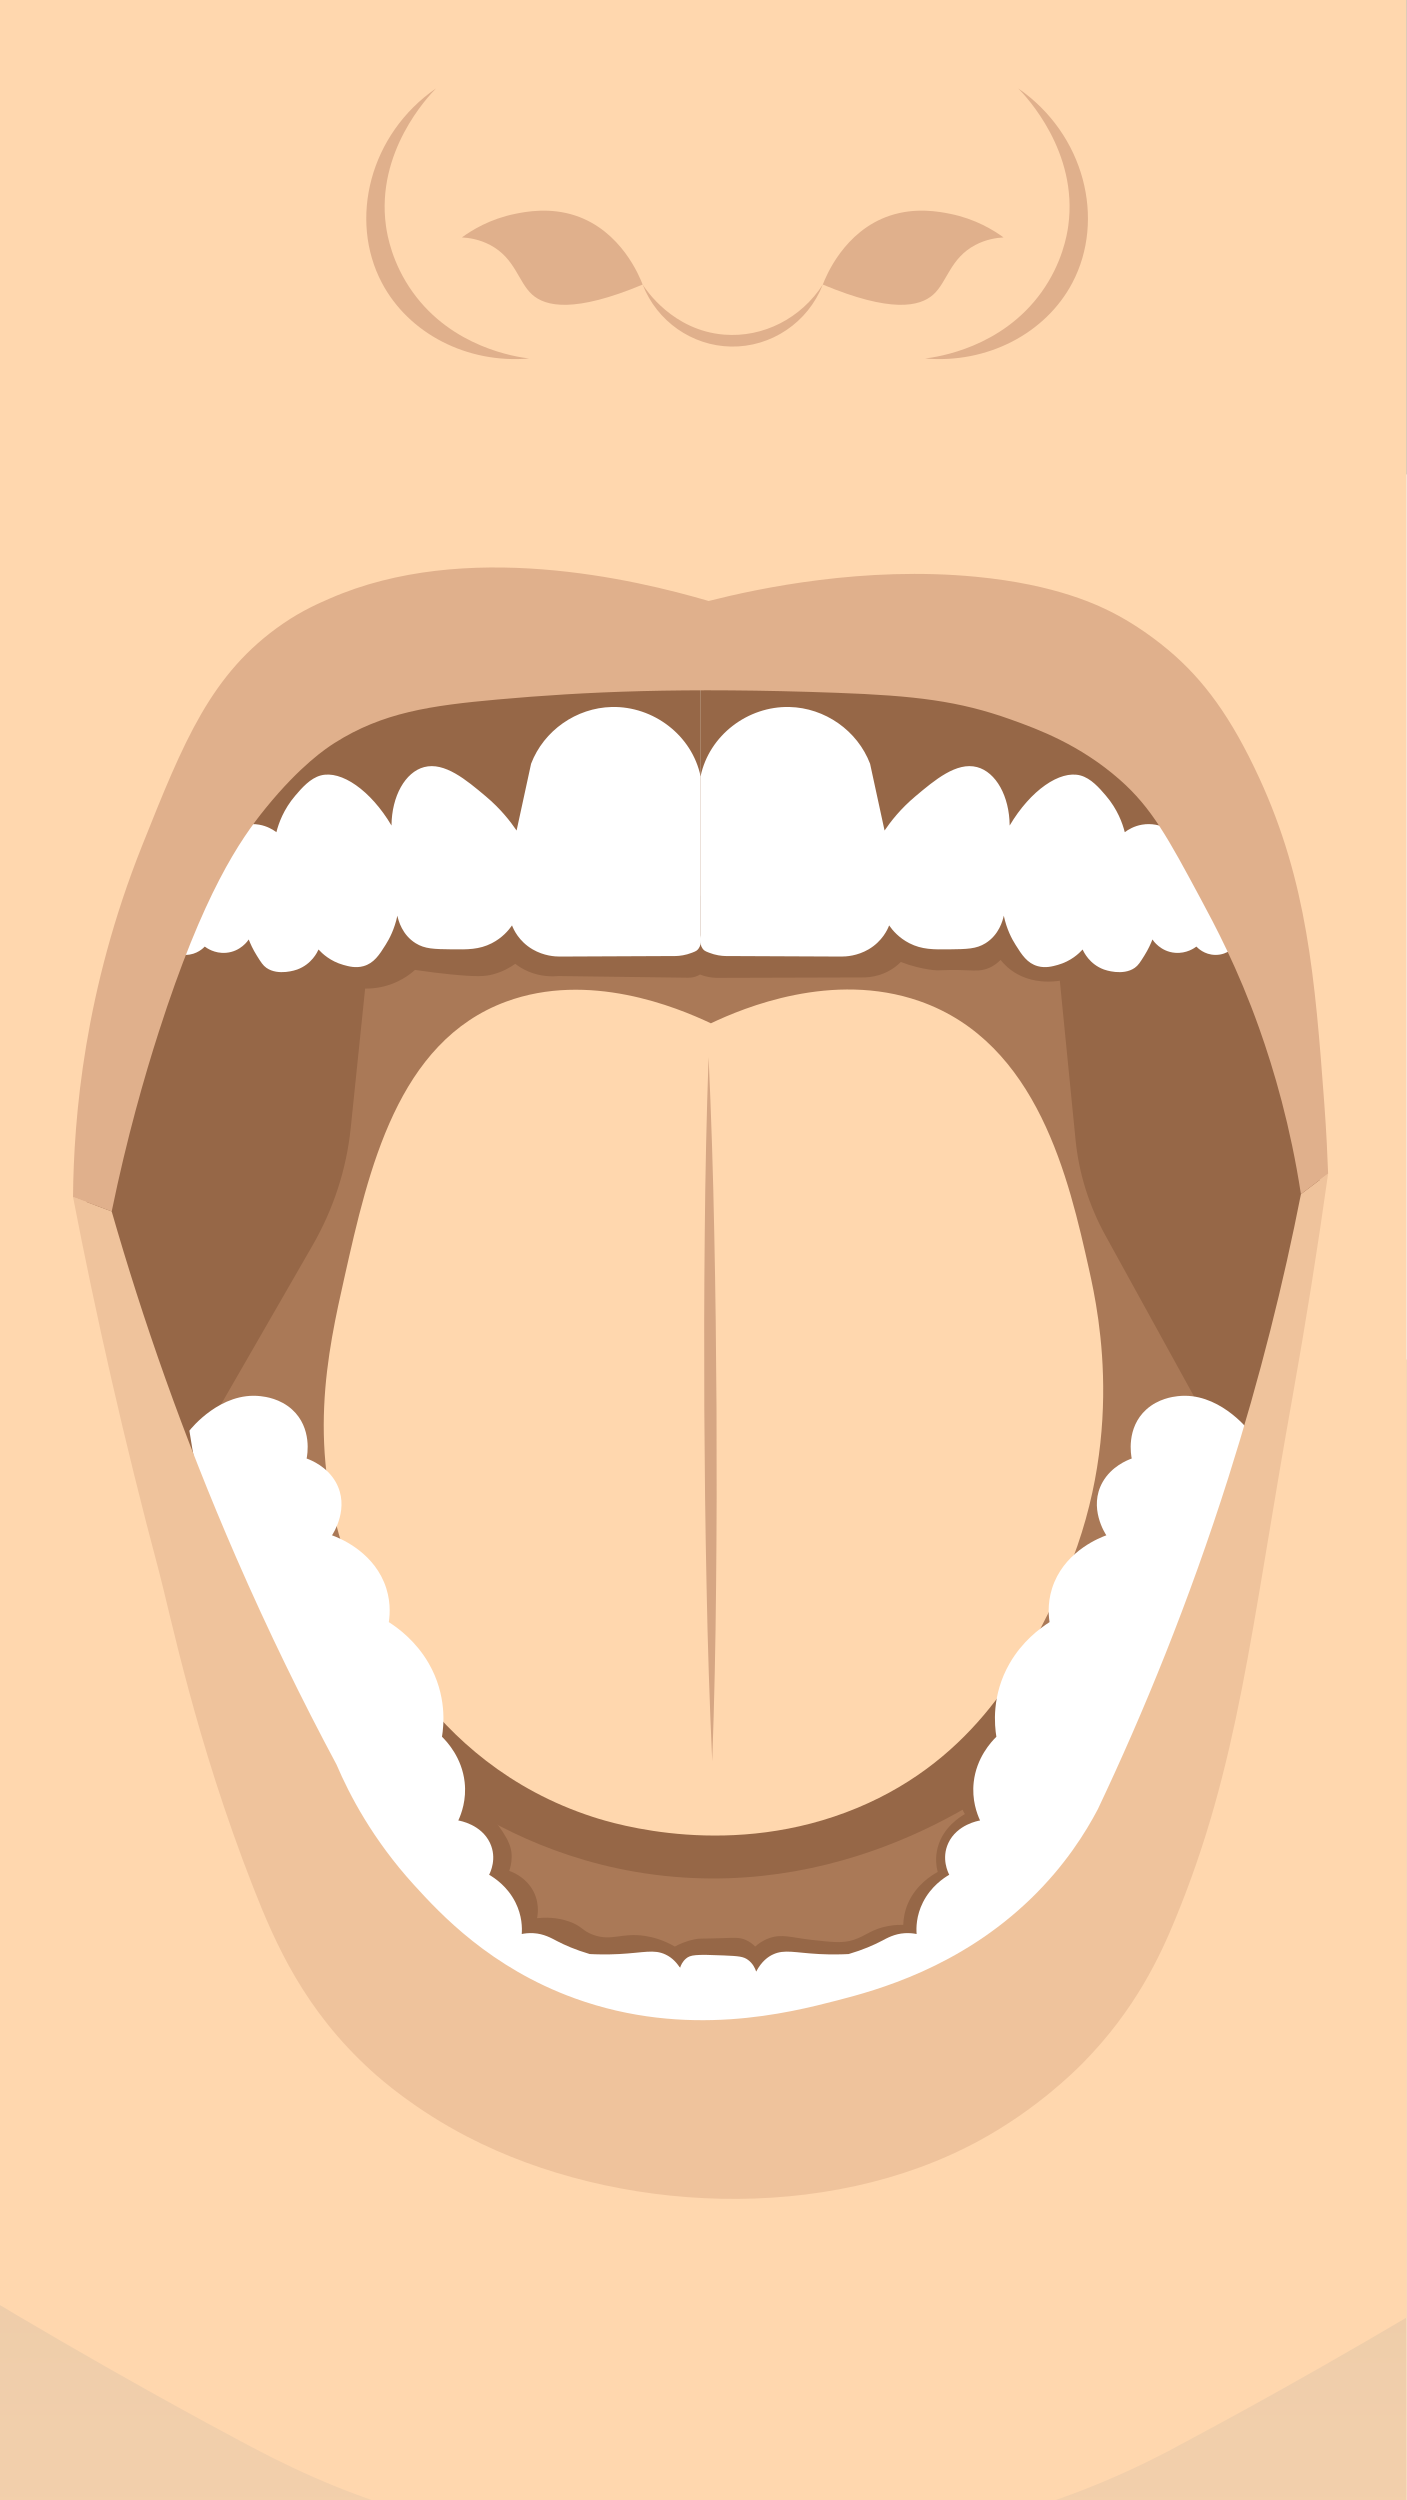
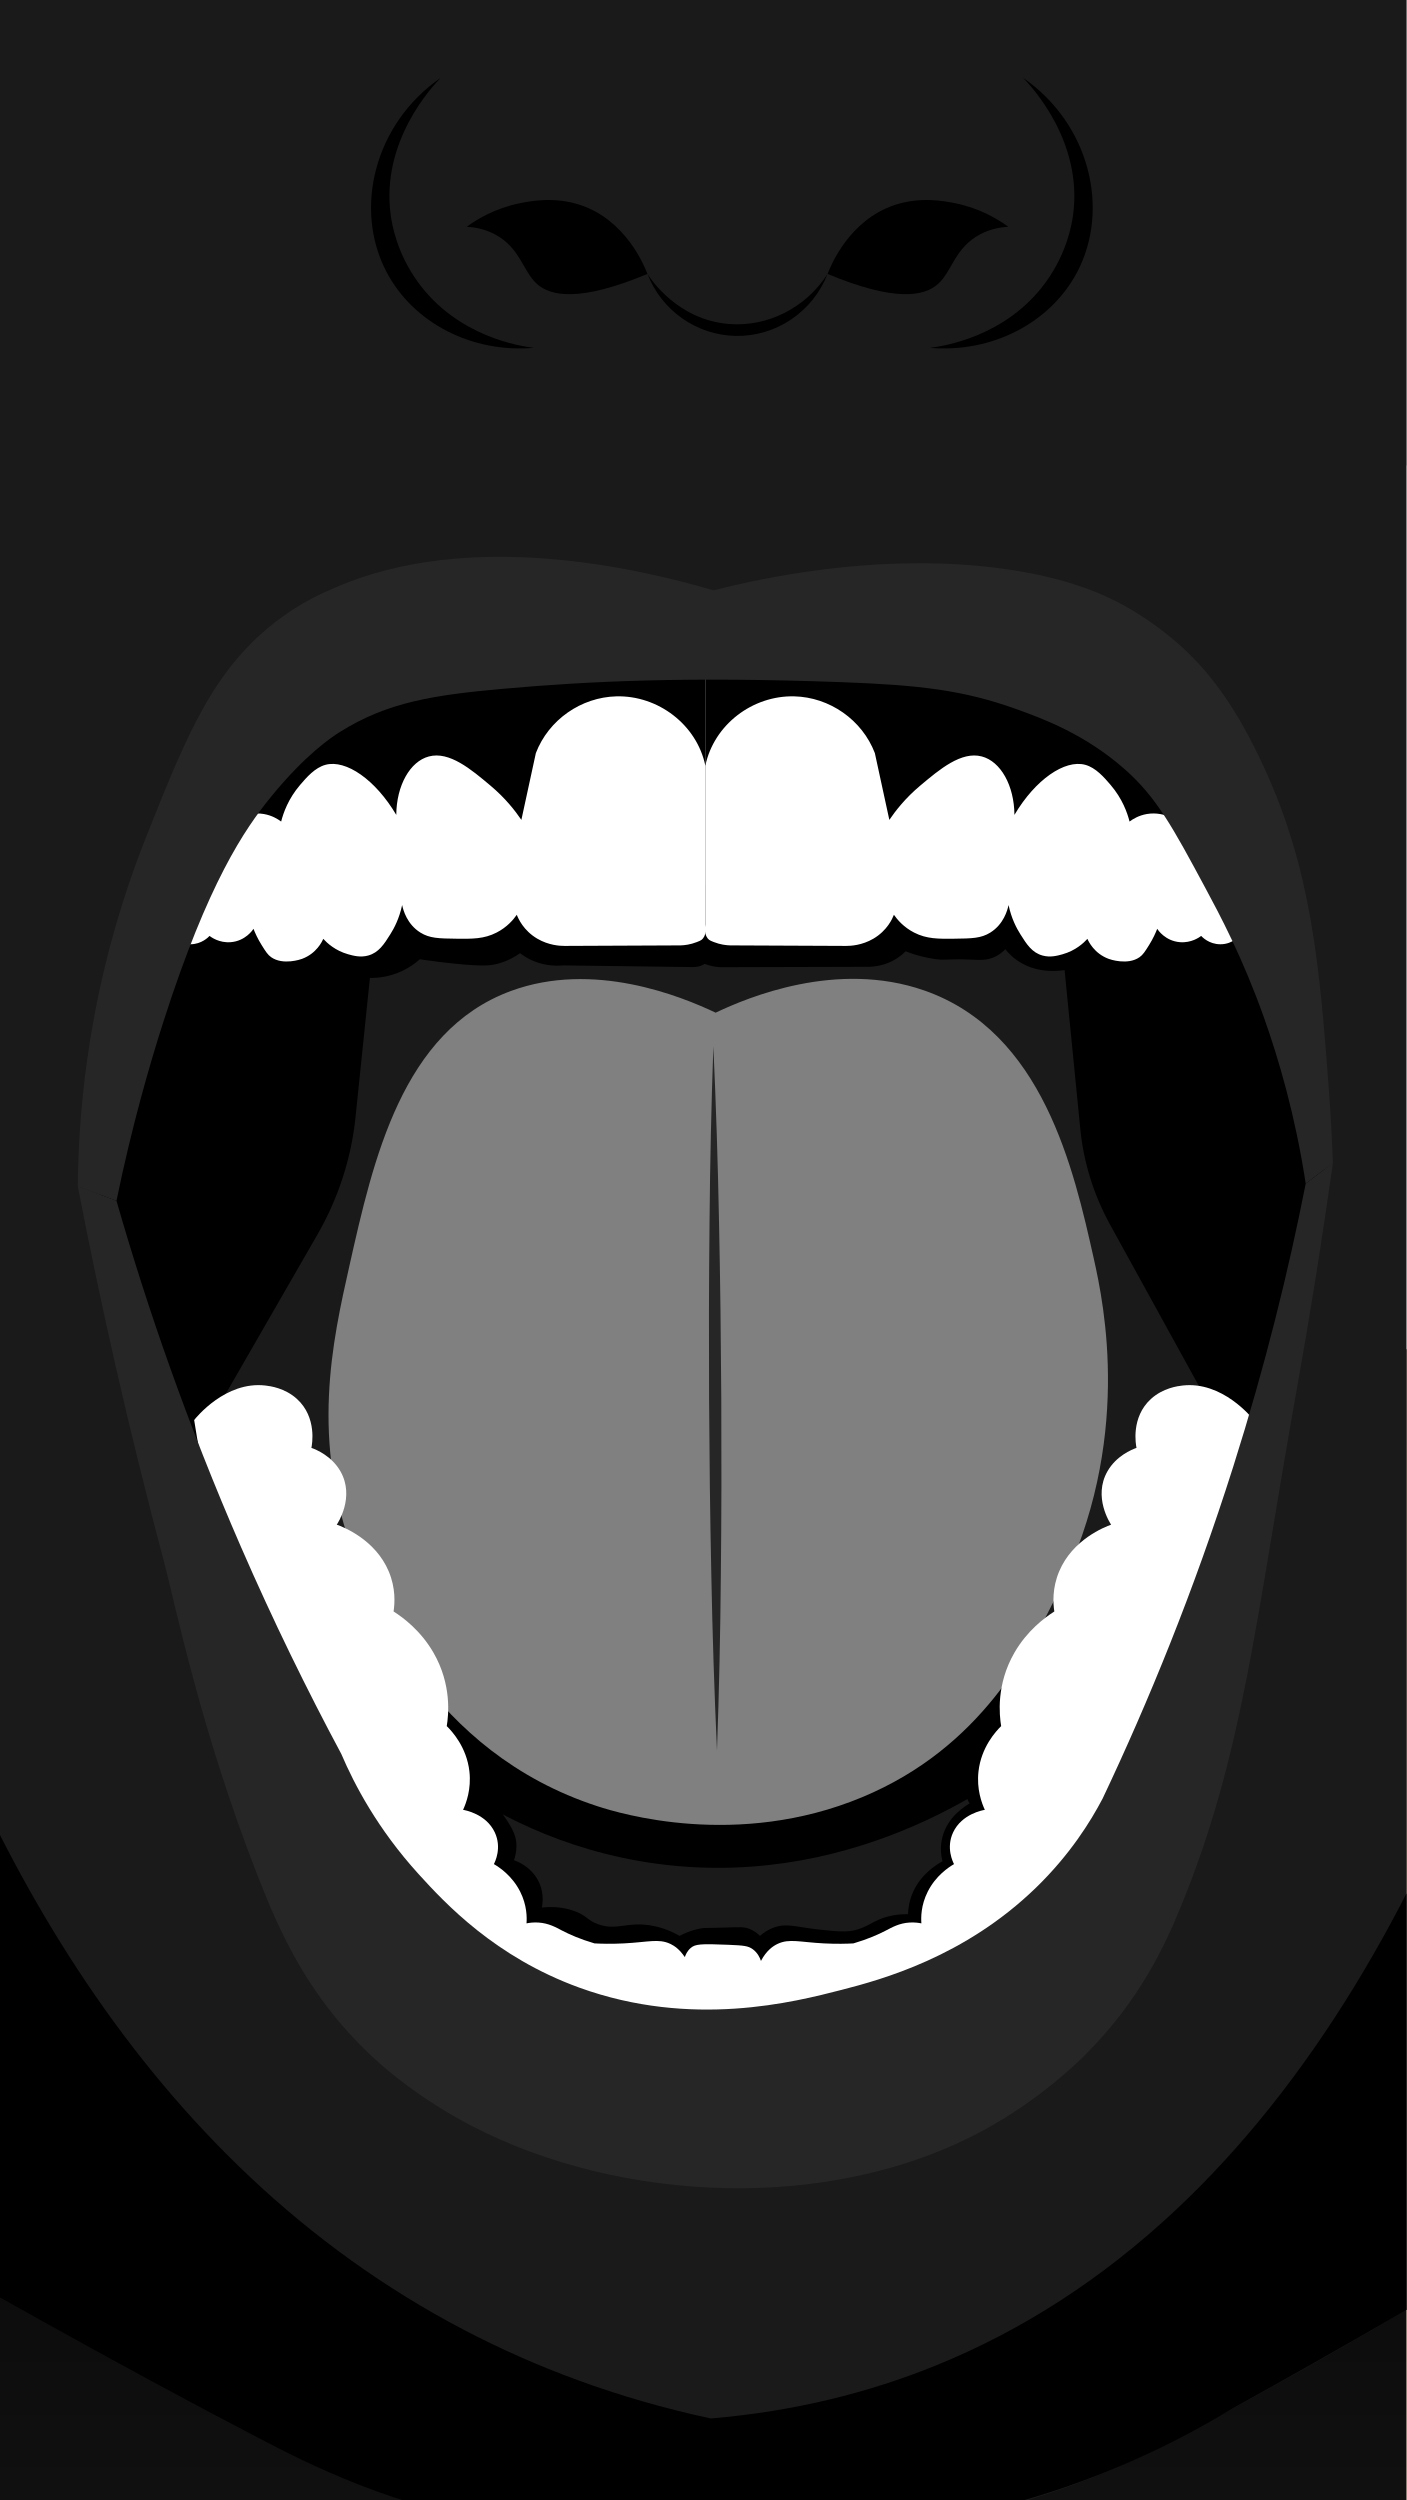
<svg xmlns="http://www.w3.org/2000/svg" id="Layer_2" data-name="Layer 2" viewBox="0 0 2075.38 3688.98">
  <defs>
    <style>
      .cls-1 {
+         fill: #262626;
+       }
+ 
+       .cls-2 {
        fill: #fff;
      }

-       .cls-2 {
-         fill: #aa7957;
-       }
- 
      .cls-3 {
-         fill: #d6a683;
+         fill: #ffd7ae;
      }

      .cls-4 {
-         fill: #966747;
+         clip-path: url(#clippath-1);
      }

      .cls-5 {
-         fill: #ffd7ae;
+         fill: #929292;
      }

      .cls-6 {
-         clip-path: url(#clippath-1);
+         fill: gray;
      }

      .cls-7 {
-         fill: #929292;
+         clip-path: url(#clippath);
      }

      .cls-8 {
-         fill: #efc39c;
+         fill: none;
      }

      .cls-9 {
-         fill: #e0b08c;
+         fill: #1a1a1a;
      }

      .cls-10 {
-         clip-path: url(#clippath);
-       }
- 
-       .cls-11 {
-         fill: none;
-       }
- 
-       .cls-12 {
        fill: url(#linear-gradient);
      }
    </style>
    <clipPath id="clippath">
-       <rect class="cls-11" width="2075.38" height="3688.98" />
+       <rect class="cls-8" x="0" width="2075.38" height="3688.98" />
    </clipPath>
    <clipPath id="clippath-1">
-       <rect class="cls-11" x="-518.56" y="-475.47" width="2983.2" height="4355.3" />
+       <rect class="cls-8" x="-453.91" y="-491.17" width="2983.2" height="4355.3" />
    </clipPath>
-     <linearGradient id="linear-gradient" x1="1066.95" y1="4470.42" x2="1066.95" y2="1933.25" gradientUnits="userSpaceOnUse">
-       <stop offset="0" stop-color="#ffd7ae" />
-       <stop offset="0" stop-color="#fed6ad" />
-       <stop offset=".62" stop-color="#e7c9a9" />
-       <stop offset="1" stop-color="#dfc4a8" />
+     <linearGradient id="linear-gradient" x1="1073.99" y1="4454.71" x2="1073.99" y2="1917.54" gradientUnits="userSpaceOnUse">
+       <stop offset="0" stop-color="#1a1a1a" />
+       <stop offset=".55" stop-color="#080808" />
+       <stop offset="1" stop-color="#000" />
    </linearGradient>
  </defs>
  <g id="Layer_1-2" data-name="Layer 1">
-     <g class="cls-10">
-       <g class="cls-6">
+     <g class="cls-7">
+       <g class="cls-4">
        <g>
-           <path class="cls-7" d="m-1541.73-522.06c-32.87-328.45-48.48-701.47-28.71-1110.39,10.84-224.13,31.14-435.18,57.44-631.78-71.79,87.75-143.6,175.49-215.39,263.24,33.73-140.3,85.07-307.22,165.13-488.19,80.4-181.78,169.82-332.64,251.28-452.29-107.69,74.19-215.37,148.37-323.07,222.56-2.76-65.86-3.03-271.32,136.4-473.83,137.13-199.16,324.87-272.74,387.68-294.35-42.18-1.52-168.57-11.7-265.63-107.69-121.7-120.34-147.46-326.25-57.44-509.73,50.75,119.61,106.24,144.44,136.4,150.76,133.08,27.91,320.31-189.53,466.65-552.8,5.08,46.81,18.28,106.07,57.44,122.05,100.67,41.09,279.62-242.16,416.41-373.32,194.09-186.11,581.49-332.71,1435.85-129.23-40.68-52.65-81.37-105.3-122.05-157.94,90.8,17.57,184.27,38.89,279.99,64.61,483.43,129.92,881.53,333.82,1194.15,538.45-60.62-90.94-121.24-181.88-181.87-272.81,72.09,30.21,145.52,66.83,218.97,111.28,517,312.85,740.01,834.92,834,1123.56,27.97-34.65,92.91-105.14,201.02-143.58,163.19-58.03,305.48-.63,339.82,14.36-47.07,11.87-164.25,48.41-244.1,157.94-68.78,94.34-74.58,194.45-76.59,239.31-13.91,310.7,285.11,483.82,411.61,823.22,113.34,304.09-32.02,419.16-95.72,1196.55-26.8,327.19-24.67,595.06-19.13,765.79C3394.57-10.64,2481.06,753.26,1157.68,928.15c-571.5,75.53-1520.21,200.9-2168.13-416.4-359.1-342.12-482.93-776.24-531.28-1033.82Z" />
-           <path class="cls-5" d="m-977.72,2225.21c-29.21,580.72-58.45,1161.45-87.66,1742.17,1411.92,114.87,2823.84,229.74,4235.76,344.61-26.61-792.91-53.24-1585.82-79.85-2378.73-1356.08,97.32-2712.17,194.64-4068.25,291.96Z" />
-           <path class="cls-12" d="m-977.74,2225.21c-19.58,389.28-39.17,778.56-58.75,1167.84,323.9,267.44,963.93,723.57,1895.15,947.66,1038.59,249.92,1898.57,81.07,2311.71-28.72-26.63-792.91-53.24-1585.82-79.87-2378.73-1356.08,97.32-2712.17,194.64-4068.25,291.96Z" />
-           <path class="cls-5" d="m3414.54-233.99c20.24-277.6,140.55-495.82,304.48-547.56,24.64-7.78,155.26-49.01,253.72,46.6,110.74,107.49,82.58,292.53,81.1,301.45-43.95,379.77-87.88,759.53-131.83,1139.3-1.78,36.63-24.62,399.51-284.18,574.75-114.21,77.1-227.65,86.43-290.95,85.43-106.73,461.02-156.82,752.14-182.69,939.79-5.43,39.34-15.03,112.21-47.36,201.94-75.01,208.3-209.47,332.75-324.79,427.18-386.99,316.91-958.71,623.61-1041.97,667.95-70.77,39.12-159.23,79.34-263.88,108.73-173.46,48.73-325.01,49.06-433.03,38.83-99.66,8.93-254.23,11.08-433.03-38.83-122.68-34.25-209.54-79.81-263.86-108.73-83.27-44.34-655-351.04-1041.99-667.95-115.31-94.43-249.78-218.88-324.79-427.18-32.32-89.73-41.93-162.6-47.36-201.94-25.87-187.65-75.96-478.77-182.69-939.79-63.3.99-176.74-8.33-290.95-85.43-259.56-175.24-282.4-538.12-284.18-574.75-43.95-379.77-87.88-759.53-131.83-1139.3-1.48-8.92-29.64-193.96,81.1-301.45,49.49-48.03,146.72-74.89,234.16-52.25,19.48,5.04,35.34,11.84,46.2,17.2,54.96,27.05,100.64,75.11,146.28,161.44,53.35,100.92,126.5,291.68,192.39,545.45,19.28-160.05,46.6-402.14,72.85-699.65,29.34-332.6,29.83-422.75,56.38-566.35,36.6-197.9,118.58-474.9,323.07-792.22-40.59-52.87-115.33-165.39-136.4-326.21-31.44-239.88,78.01-423.08,124.34-500.61,114.23-191.17,266.51-284.56,323.05-318.3,464.6-277.25,1234.39-149.58,1544.63-110.9,433.32,54.03,1042.13,68.13,1805.82-110.94-15.79,56.47-33.9,145.46-23.93,251.13,35.43,375.33,373.28,410.15,469.03,755.97,94.03,339.6-179.19,495.94-70.1,963.9,35.49,152.24,71.9,167.89,127.54,340.93,111.32,346.24,89.06,667.95,50.61,891.05l-4.95,51.33Z" />
+           <path class="cls-5" d="m-1534.69-537.77c-32.87-328.45-48.48-701.47-28.71-1110.39,10.84-224.13,31.14-435.18,57.44-631.78-71.79,87.75-143.6,175.49-215.39,263.24,33.73-140.3,85.07-307.22,165.13-488.19,80.4-181.78,169.82-332.64,251.28-452.29-107.69,74.19-215.37,148.37-323.07,222.56-2.76-65.86-3.03-271.32,136.4-473.83,137.13-199.16,324.87-272.74,387.68-294.35-42.18-1.52-168.57-11.7-265.63-107.69-121.7-120.34-147.46-326.25-57.44-509.73,50.75,119.61,106.24,144.44,136.4,150.76,133.08,27.91,320.31-189.53,466.65-552.8,5.08,46.81,18.28,106.07,57.44,122.05,100.67,41.09,279.62-242.16,416.41-373.32,194.09-186.11,581.49-332.71,1435.85-129.23-40.68-52.65-81.37-105.3-122.05-157.94,90.8,17.57,184.27,38.89,279.99,64.61,483.43,129.92,881.53,333.82,1194.15,538.45-60.62-90.94-121.24-181.88-181.87-272.81,72.09,30.21,145.52,66.83,218.97,111.28,517,312.85,740.01,834.92,834,1123.56,27.97-34.65,92.91-105.14,201.02-143.58,163.19-58.03,305.48-.63,339.82,14.36-47.07,11.87-164.25,48.41-244.1,157.94-68.78,94.34-74.58,194.45-76.59,239.31-13.91,310.7,285.11,483.82,411.61,823.22,113.34,304.09-32.02,419.16-95.72,1196.55-26.8,327.19-24.67,595.06-19.13,765.79C3401.62-26.35,2488.1,737.55,1164.72,912.44c-571.5,75.53-1520.21,200.9-2168.13-416.4-359.1-342.12-482.93-776.24-531.28-1033.82Z" />
+           <path class="cls-3" d="m-970.68,2209.5c-29.21,580.72-58.45,1161.45-87.66,1742.17,1411.92,114.87,2823.84,229.74,4235.76,344.61-26.61-792.91-53.24-1585.82-79.85-2378.73-1356.08,97.32-2712.17,194.64-4068.25,291.96Z" />
+           <path class="cls-10" d="m-970.69,2209.5c-19.58,389.28-39.17,778.56-58.75,1167.84,323.9,267.44,963.93,723.57,1895.15,947.66,1038.59,249.92,1898.57,81.07,2311.71-28.72-26.63-792.91-53.24-1585.82-79.87-2378.73-1356.08,97.32-2712.17,194.64-4068.25,291.96Z" />
+           <path class="cls-9" d="m3421.59-249.7c20.24-277.6,140.55-495.82,304.48-547.56,24.64-7.78,155.26-49.01,253.72,46.6,110.74,107.49,82.58,292.53,81.1,301.45-43.95,379.77-87.88,759.53-131.83,1139.3-1.78,36.63-24.62,399.51-284.18,574.75-114.21,77.1-227.65,86.43-290.95,85.43-106.73,461.02-156.82,752.14-182.69,939.79-5.43,39.34-15.03,112.21-47.36,201.94-75.01,208.3-209.47,332.75-324.79,427.18-386.99,316.91-958.71,623.61-1041.97,667.95-70.77,39.12-159.23,79.34-263.88,108.73-173.46,48.73-325.01,49.06-433.03,38.83-99.66,8.93-254.23,11.08-433.03-38.83-122.68-34.25-209.54-79.81-263.86-108.73-83.27-44.34-655-351.04-1041.99-667.95-115.31-94.43-249.78-218.88-324.79-427.18-32.32-89.73-41.93-162.6-47.36-201.94-25.87-187.65-75.96-478.77-182.69-939.79-63.3.99-176.74-8.33-290.95-85.43-259.56-175.24-282.4-538.12-284.18-574.75-43.95-379.77-87.88-759.53-131.83-1139.3-1.48-8.92-29.64-193.96,81.1-301.45,49.49-48.03,146.72-74.89,234.16-52.25,19.48,5.04,35.34,11.84,46.2,17.2,54.96,27.05,100.64,75.11,146.28,161.44,53.35,100.92,126.5,291.68,192.39,545.45,19.28-160.05,46.6-402.14,72.85-699.65,29.34-332.6,29.83-422.75,56.38-566.35,36.6-197.9,118.58-474.9,323.07-792.22-40.59-52.87-115.33-165.39-136.4-326.21-31.44-239.88,78.01-423.08,124.34-500.61,114.23-191.17,266.51-284.56,323.05-318.3,464.6-277.25,1234.39-149.58,1544.63-110.9,433.32,54.03,1042.13,68.13,1805.82-110.94-15.79,56.47-33.9,145.46-23.93,251.13,35.43,375.33,373.28,410.15,469.03,755.97,94.03,339.6-179.19,495.94-70.1,963.9,35.49,152.24,71.9,167.89,127.54,340.93,111.32,346.24,89.06,667.95,50.61,891.05l-4.95,51.33Z" />
          <g>
-             <path class="cls-2" d="m237.06,1332.68c-36.56,146.96-73.12,293.93-109.68,440.89,79.3,260.42,136.52,461.86,171.2,586.33,69.3,248.73,96.22,361.09,211.33,463.11,77.69,68.86,156.12,96.82,312.98,152.73,238.56,85.03,378.1,134.77,521.63,83.75,129.08-45.88,197.4-150.51,280.88-278.36,81.63-125.01,114.38-234.06,141.78-327.63,50.34-171.95,112.87-404.54,173.88-689.74-3.78-100.05-22.23-249.98-96.3-416.31-42.7-95.9-67.51-151.61-123.05-206.92-150.26-149.64-381.5-152.98-706.21-157.66-233.42-3.36-352.76-3.76-481.51,59.12-170.32,83.19-258.16,218.85-296.93,290.68Z" />
-             <path class="cls-4" d="m272.62,2165.3c62.84-109.15,125.67-218.3,188.51-327.46,30.96-53.78,50.12-112.65,56.39-173.25,14.67-141.84,29.34-283.68,44.01-425.52-99.87,21.35-199.74,42.7-299.6,64.05-42.8,152.32-85.6,304.64-128.4,456.96,46.37,135.07,92.73,270.15,139.1,405.23Z" />
-             <path class="cls-4" d="m1819.57,2165.3c-62.81-114.08-125.62-228.17-188.43-342.25-24.25-44.05-39.21-91.93-44.07-141.12-14.6-147.62-29.2-295.24-43.81-442.87,95.51,21.35,191.03,42.7,286.55,64.05,40.93,152.32,81.87,304.64,122.8,456.96-44.35,135.07-88.69,270.15-133.04,405.23Z" />
-             <path class="cls-4" d="m656.04,2644.84c55.42,39.16,161.88,102.49,310.3,121.53,298.86,38.34,518.55-134.84,554.62-164.22-8.92-67.33-17.83-134.66-26.75-202-598.16-60.67-914.99-39.32-950.53,64.05-15.4,44.8,22.04,105.02,112.35,180.65Z" />
-             <path class="cls-4" d="m523.18,1457.49c8.91,1.35,22.49,2.33,38.34-.82,26.36-5.24,43.48-18.82,50.82-25.45,20.98,3.14,38.89,5.2,52.61,6.57,39.79,3.97,51.49,2.89,62.42,0,14.87-3.93,25.94-10.57,32.99-15.6,4.79,3.75,11.29,8,19.62,11.5,18.44,7.73,35.54,7.4,44.58,6.57,63.61.82,127.21,1.64,190.82,2.46,2.63.04,6.54-.21,10.92-1.64,2.77-.91,5-2.05,6.69-3.08,2.22.88,4.67,1.73,7.36,2.46,7.67,2.09,14.62,2.56,20.06,2.46,70.22-.21,140.44-.41,210.66-.62,6.38.18,15.95-.28,26.75-3.7,16.21-5.12,26.52-14.13,31.43-19.09,16.83,6.48,31.32,9.52,41.46,11.09,19.05,2.94,14.69-.59,58.18,1.23,10.52.44,19.17,1,29.43-3.08,8.59-3.42,14.48-8.56,18.06-12.32,5.28,6.61,13.23,14.57,24.74,20.94,36.19,20.03,76.56,7.27,83.59,4.93-.89-28.12-1.78-56.25-2.68-84.37-48.38-12.73-125.4-30.56-221.58-41.67-269.45-31.12-316.71,33.51-568.89,4.93-128.79-14.6-209.47-42-253.24,1.64-33.64,33.54-26.84,90.47-15.16,134.66Z" />
-             <path class="cls-4" d="m714,2665.37c32.75,41.72,41.17,55.97,41.02,74.72-.07,8.65-1.94,15.77-3.57,20.53,5.9,2.14,20.56,8.32,31.21,22.99,14.89,20.52,10.78,42.27,9.81,46.8,11.81-1.23,28.98-1.46,47.26,4.93,19.44,6.79,18.94,13.66,35.67,19.71,27.34,9.88,41.8-3.73,76.68,1.64,10.66,1.64,25.98,5.48,43.69,15.6,6.37-3.44,16.38-8.03,29.43-10.67,8.09-1.64,8.16-.66,38.34-1.64,21.01-.68,27.64-1.37,36.56,2.46,6.7,2.88,11.36,6.89,14.27,9.85,4.08-3.65,10.88-8.87,20.51-12.32,19.02-6.81,32.76-.86,62.42,2.46,31.01,3.48,46.52,5.22,62.42,0,18.55-6.09,26.6-16.22,51.72-20.53,8.89-1.53,16.4-1.72,21.4-1.64.22-8.19,1.67-19.57,7.13-32.02,11.83-26.98,34.57-41,43.69-45.98-1.96-7.66-4.06-20.8,0-36.13,8.01-30.23,33.86-45.73,40.13-49.27-1.76-2.71-8.39-13.6-4.46-25.45,5.34-16.12,26.77-23.72,41.91-21.35,25.02,3.92,35.35,35.46,37.45,41.88,16.04,48.99-22.34,99.56-40.12,122.35-62.5,80.06-152.84,111.6-197.06,126.45-113.5,38.11-209.85,30.41-292.47,23.81-70.23-5.61-116.37-9.78-169.42-37.77-70.32-37.1-105.48-91.09-122.16-117.42-26.24-41.41-29.54-67.04-30.32-78.83-2.52-38.11,11.3-82.9,29.43-84.58,3.92-.36,7.56,1.34,37.45,39.41Z" />
-             <path class="cls-5" d="m1048.98,1510c-51.13-24.21-180.23-76.98-302.21-31.98-160.41,59.18-202.94,248.47-238.11,405.03-25.19,112.11-58.03,257.37,7.27,428.41,24.43,64,110.71,289.21,359.24,369.71,31.08,10.07,205.25,63.4,389.97-13.52,175.97-73.28,247.12-217.21,290.71-305.41,108.37-219.24,66.49-420.55,51.1-489.29-29.55-131.94-74.94-334.57-250.19-395.72-128.6-44.87-259.8,9.93-307.78,32.76Z" />
-             <path class="cls-3" d="m1045.59,1559.31c3.93,86.61,6.72,173.23,8.36,259.86,1.06,43.31,1.46,86.62,2.17,129.94l1.17,129.94.2,129.95c-.28,43.32-.22,86.63-.83,129.95-.73,86.63-2.64,173.27-5.71,259.92-3.95-86.61-6.76-173.23-8.38-259.86-1.06-43.31-1.45-86.62-2.17-129.94l-1.14-129.94-.17-129.95c.27-43.32.23-86.63.84-129.95.74-86.63,2.64-173.27,5.68-259.92Z" />
-             <path class="cls-1" d="m1088.81,976.22c-16.97-.72-35.33-1.27-55.01-1.66v405.54c.64,3.77,2.29,16.28-5.79,22.52-1.35,1.04-2.98,1.67-6.73,3.16-9.63,3.82-18.36,4.77-24.08,4.93-57.06.22-114.12.5-171.18.78-6.92,0-23.35-.83-40.15-10.64-20.52-12.03-28.17-29.71-30.34-35.31-5,7.21-14.38,18.35-29.85,26.27-18.6,9.53-35.87,9.31-59.29,9.03-25.94-.33-39.36-.5-53.09-9.03-19.8-12.36-25.34-33.14-26.96-40.63-4.15,19.79-11.8,34.25-17.4,43.07-9.15,14.58-17.09,27.16-32.74,31.43-11.5,3.16-21.79.28-29.43-1.83-19.38-5.43-31.36-16.85-36.77-22.78-1.63,3.71-9.99,21.67-31.42,29.54-1.44.55-27.93,9.87-45.5-2.49-5.06-3.55-8.07-8.31-14.02-17.85-5.96-9.48-9.69-17.96-12.04-24-1.08,1.72-12.04,17.96-33.46,19.68-17.03,1.44-29.01-7.37-31.42-9.2-1.44,1.55-11.44,12.19-28.11,12.3-18.96.17-29.79-13.52-30.76-14.8,16.13-66.84,81.61-300.96,302.75-408.1,107.01-51.82,239.85-42.79,487.76-15.96,17.76,1.94,36.05,3.94,55.01,6.04Z" />
-             <path class="cls-1" d="m978.73,976.22c16.97-.72,35.33-1.27,55.01-1.66v405.54c-.64,3.77-2.29,16.28,5.79,22.52,1.35,1.04,2.98,1.67,6.73,3.16,9.63,3.82,18.36,4.77,24.08,4.93,57.06.22,114.12.5,171.18.78,6.92,0,23.35-.83,40.15-10.64,20.52-12.03,28.17-29.71,30.34-35.31,5,7.21,14.38,18.35,29.85,26.27,18.6,9.53,35.87,9.31,59.29,9.03,25.94-.33,39.36-.5,53.09-9.03,19.8-12.36,25.34-33.14,26.96-40.63,4.15,19.79,11.8,34.25,17.4,43.07,9.15,14.58,17.09,27.16,32.74,31.43,11.5,3.16,21.79.28,29.43-1.83,19.38-5.43,31.36-16.85,36.77-22.78,1.63,3.71,9.99,21.67,31.42,29.54,1.44.55,27.93,9.87,45.5-2.49,5.06-3.55,8.07-8.31,14.02-17.85,5.96-9.48,9.69-17.96,12.04-24,1.08,1.72,12.04,17.96,33.46,19.68,17.03,1.44,29.01-7.37,31.42-9.2,1.44,1.55,11.44,12.19,28.11,12.3,18.96.17,29.79-13.52,30.76-14.8-16.13-66.84-81.61-300.96-302.75-408.1-107.01-51.82-239.85-42.79-487.76-15.96-17.76,1.94-36.05,3.94-55.01,6.04Z" />
-             <path class="cls-1" d="m1842.97,2111.11c-2.58-3.32-46.32-57.8-105.22-50.91-7.21.84-28.63,3.64-46.37,19.71-30.07,27.25-22.3,67.97-21.4,72.26-7.25,2.63-29.79,11.82-42.8,34.49-21.76,37.91,4.11,77.02,5.35,78.83-9.28,3.38-56.73,21.65-76.68,68.97-10.42,24.72-8.98,47.02-7.13,59.12-14.65,9.37-40.21,28.48-58.85,60.76-27.26,47.21-22.25,92.3-19.62,108.39-7.8,7.69-29.39,30.99-33.44,66.92-2.94,26.09,4.74,46.63,9.36,56.66-2.28.35-33.95,5.75-46.81,33.26-10.68,22.84-.31,43.63,1.34,46.8-8.06,4.71-26.98,17.18-38.79,40.65-10.04,19.94-10.01,38.02-9.36,46.8-4.12-.83-10.17-1.67-17.39-1.23-15.47.95-26.07,7.17-34.77,11.7-10.96,5.71-26.74,12.82-48.15,19.09-9.26.49-24.56.99-43.47,0-35.84-1.88-51.17-7.34-68.21.62-6.85,3.2-16.63,9.81-24.74,25.25-1.66-5-4.97-12.03-12.04-17.24-6.75-4.98-13.3-5.61-35.67-6.57-41.95-1.81-49.28-.89-55.73,4.52-5.38,4.51-7.77,10.14-8.92,13.85-4.01-4.07-27.59-27.57-41.46-21.65-7.23,3.09-8.92,12.91-9.81,18.89-6.33,42.54-11.65,93.04-12.48,101,45.63,24.53,126.06,59.15,225.59,55.02,174.98-7.26,290.04-129.32,370.94-215.13,141.69-150.3,193.83-311.21,242.54-461.47,35.88-110.71,54.22-204.96,64.2-269.33Z" />
-             <path class="cls-1" d="m996.25,2960.15c-.94-19.42,1.7-38.32,7.21-56.36-7.39-11.61-15.61-17.01-21.59-19.8-17.04-7.96-32.37-2.49-68.21-.62-18.91.99-34.21.49-43.47,0-21.41-6.28-37.19-13.38-48.15-19.09-8.71-4.53-19.3-10.75-34.77-11.7-7.22-.44-13.27.4-17.39,1.23.65-8.79.68-26.86-9.36-46.8-11.81-23.47-30.73-35.93-38.79-40.65,1.65-3.17,12.02-23.96,1.34-46.8-12.86-27.5-44.53-32.9-46.81-33.26,4.62-10.03,12.31-30.56,9.36-56.66-4.05-35.93-25.64-59.24-33.44-66.92,2.64-16.09,7.65-61.18-19.62-108.39-18.64-32.28-44.2-51.39-58.85-60.76,1.84-12.11,3.29-34.4-7.13-59.12-19.95-47.33-67.4-65.6-76.68-68.97,1.24-1.81,27.11-40.92,5.35-78.83-13.01-22.66-35.55-31.85-42.8-34.49.9-4.29,8.67-45.01-21.4-72.26-17.74-16.07-39.15-18.86-46.37-19.71-58.9-6.89-102.63,47.59-105.22,50.91,9.98,64.37,28.32,158.62,64.2,269.33,48.7,150.27,100.85,311.17,242.54,461.47,80.89,85.82,195.95,207.87,370.94,215.13,23.09.96,45.09-.24,65.92-2.84-15.72-28.48-25.16-60.49-26.8-94.06Z" />
-             <path class="cls-4" d="m1033.8,974.56v171.04c-12.76-60.86-69.94-103.81-131.09-102.37-52.24,1.22-100.27,34.64-119.05,83.75-7.1,32.87-14.26,65.68-21.37,98.55-9.03-13.3-23.53-32.04-45.5-50.49-28.65-24.11-60.73-51.1-90.94-43.12-27.99,7.37-47.85,43.07-48.15,86.24-30.88-52.21-74.27-81.92-104.31-73.94-15.71,4.16-28.17,18.73-37.5,29.6-17.52,20.45-24.8,41.29-28.05,54.15-4.94-3.66-13.54-9.03-25.46-11.09-28.59-4.93-50.62,13.58-53.45,16.02,29.73-54.32,92.09-146.88,208.61-201.97,55.01-25.99,107.14-36.58,201.99-45.56,112.07-10.64,213.73-12.36,294.26-10.81Z" />
-             <path class="cls-4" d="m1033.74,974.56v171.04c12.76-60.86,69.94-103.81,131.09-102.37,52.24,1.22,100.27,34.64,119.05,83.75,7.1,32.87,14.26,65.68,21.37,98.55,9.03-13.3,23.53-32.04,45.5-50.49,28.65-24.11,60.73-51.1,90.94-43.12,27.99,7.37,47.85,43.07,48.15,86.24,30.88-52.21,74.27-81.92,104.31-73.94,15.71,4.16,28.17,18.73,37.5,29.6,17.52,20.45,24.8,41.29,28.05,54.15,4.94-3.66,13.54-9.03,25.46-11.09,28.59-4.93,50.62,13.58,53.45,16.02-29.73-54.32-92.09-146.88-208.61-201.97-55.01-25.99-107.14-36.58-201.99-45.56-112.07-10.64-213.73-12.36-294.26-10.81Z" />
-             <path class="cls-3" d="m1110.65,976.22c-16.97-.72-35.33-1.27-55.01-1.66v-4.38c17.76,1.94,36.05,3.94,55.01,6.04Z" />
-             <path class="cls-8" d="m107.76,1766.23c33.83,175.12,75.43,359.54,126.62,551.8,17.41,65.37,54.06,249.14,139.1,466.4,32.98,84.25,76,181.86,174.66,271.38,14.43,13.1,64.51,57.28,141.78,97.3,217.39,112.61,528.62,129.43,756.25,4.93,82.8-45.29,138.44-100.47,151.14-113.32,78.33-79.27,114.81-159.17,136.87-212.67,93.75-227.36,110.97-424.31,172.09-765.29,20.43-113.97,38.17-225.7,53.5-335.02-13.37,10.13-26.75,20.25-40.12,30.38-25.27,128.58-59.75,268.89-107,417.95-58.21,183.63-125.24,347.18-192.6,489.39-18.09,34.56-48.43,83.09-98.09,131.38-105.72,102.81-228.52,135.99-287.12,151.09-69.86,18-220.98,56.93-386.99-3.28-124.22-45.06-197.89-124.27-237.18-167.51-60.62-66.72-94.86-132.27-114.13-177.36-50.44-94.22-100.38-196.07-148.02-305.46-79.08-181.58-138.56-353.48-183.69-510.74-19.02-7.12-38.04-14.23-57.07-21.35Z" />
-             <path class="cls-9" d="m164.83,1787.58c22.51-109.45,48.45-199.51,69.55-265.22,65.72-204.71,119.72-283.21,157.83-330.09,51.43-63.28,89.87-88.6,101.65-96.07,70.8-44.89,141.14-55.09,240.75-64.05,127.45-11.46,272.58-18.17,500.23-9.85,114.61,4.19,179.81,11.83,256.8,39.41,40.42,14.48,101.68,37.05,160.5,88.68,47.45,41.65,71.46,86.34,119.48,175.72,20.74,38.6,54.76,101.97,86.49,191.32,21.78,61.32,46.11,144.07,61.53,244.69,13.37-10.13,26.75-20.25,40.12-30.38-.83-23.6-2.43-60.22-5.75-104.88-13.66-184.14-25.39-326.08-95.9-478.94-41.18-89.28-81.74-144.68-133.63-188.36-33.68-28.36-63.88-45.48-74.72-51.37-27.64-15.04-91.07-45.67-209.51-57.1-164.73-15.9-319.04,16.6-394.57,35.72-108.37-31.74-359.1-91.5-559.51-3.43-13.19,5.79-39.06,16.55-68.75,36.98-106.16,73.04-146.24,173.45-207.68,327.4-84.93,212.8-100.95,399.89-102,518.49,19.02,7.12,38.04,14.23,57.07,21.35Z" />
+             <path class="cls-9" d="m244.1,1316.97c-36.56,146.96-73.12,293.93-109.68,440.89,79.3,260.42,136.52,461.86,171.2,586.33,69.3,248.73,96.22,361.09,211.33,463.11,77.69,68.86,156.12,96.82,312.98,152.73,238.56,85.03,378.1,134.77,521.63,83.75,129.08-45.88,197.4-150.51,280.88-278.36,81.63-125.01,114.38-234.06,141.78-327.63,50.34-171.95,112.87-404.54,173.88-689.74-3.78-100.05-22.23-249.98-96.3-416.31-42.7-95.9-67.51-151.61-123.05-206.92-150.26-149.64-381.5-152.98-706.21-157.66-233.42-3.36-352.76-3.76-481.51,59.12-170.32,83.19-258.16,218.85-296.93,290.68Z" />
+             <path d="m279.66,2149.59c62.84-109.15,125.67-218.3,188.51-327.46,30.96-53.78,50.12-112.65,56.39-173.25,14.67-141.84,29.34-283.68,44.01-425.52-99.87,21.35-199.74,42.7-299.6,64.05-42.8,152.32-85.6,304.64-128.4,456.96,46.37,135.07,92.73,270.15,139.1,405.23Z" />
+             <path d="m1826.61,2149.59c-62.81-114.08-125.62-228.17-188.43-342.25-24.25-44.05-39.21-91.93-44.07-141.12-14.6-147.62-29.2-295.24-43.81-442.87,95.51,21.35,191.03,42.7,286.55,64.05,40.93,152.32,81.87,304.64,122.8,456.96-44.35,135.07-88.69,270.15-133.04,405.23Z" />
+             <path d="m663.08,2629.13c55.42,39.16,161.88,102.49,310.3,121.53,298.86,38.34,518.55-134.84,554.62-164.22-8.92-67.33-17.83-134.66-26.75-202-598.16-60.67-914.99-39.32-950.53,64.05-15.4,44.8,22.04,105.02,112.35,180.65Z" />
+             <path d="m530.22,1441.78c8.91,1.35,22.49,2.33,38.34-.82,26.36-5.24,43.48-18.82,50.82-25.45,20.98,3.14,38.89,5.2,52.61,6.57,39.79,3.97,51.49,2.89,62.42,0,14.87-3.93,25.94-10.57,32.99-15.6,4.79,3.75,11.29,8,19.62,11.5,18.44,7.73,35.54,7.4,44.58,6.57,63.61.82,127.21,1.64,190.82,2.46,2.63.04,6.54-.21,10.92-1.64,2.77-.91,5-2.05,6.69-3.08,2.22.88,4.67,1.73,7.36,2.46,7.67,2.09,14.62,2.56,20.06,2.46,70.22-.21,140.44-.41,210.66-.62,6.38.18,15.95-.28,26.75-3.7,16.21-5.12,26.52-14.13,31.43-19.09,16.83,6.48,31.32,9.52,41.46,11.09,19.05,2.94,14.69-.59,58.18,1.23,10.52.44,19.17,1,29.43-3.08,8.59-3.42,14.48-8.56,18.06-12.32,5.28,6.61,13.23,14.57,24.74,20.94,36.19,20.03,76.56,7.27,83.59,4.93-.89-28.12-1.78-56.25-2.68-84.37-48.38-12.73-125.4-30.56-221.58-41.67-269.45-31.12-316.71,33.51-568.89,4.93-128.79-14.6-209.47-42-253.24,1.64-33.64,33.54-26.84,90.47-15.16,134.66Z" />
+             <path d="m721.04,2649.66c32.75,41.72,41.17,55.97,41.02,74.72-.07,8.65-1.94,15.77-3.57,20.53,5.9,2.14,20.56,8.32,31.21,22.99,14.89,20.52,10.78,42.27,9.81,46.8,11.81-1.23,28.98-1.46,47.26,4.93,19.44,6.79,18.94,13.66,35.67,19.71,27.34,9.88,41.8-3.73,76.68,1.64,10.66,1.64,25.98,5.48,43.69,15.6,6.37-3.44,16.38-8.03,29.43-10.67,8.09-1.64,8.16-.66,38.34-1.64,21.01-.68,27.64-1.37,36.56,2.46,6.7,2.88,11.36,6.89,14.27,9.85,4.08-3.65,10.88-8.87,20.51-12.32,19.02-6.81,32.76-.86,62.42,2.46,31.01,3.48,46.52,5.22,62.42,0,18.55-6.09,26.6-16.22,51.72-20.53,8.89-1.53,16.4-1.72,21.4-1.64.22-8.19,1.67-19.57,7.13-32.02,11.83-26.98,34.57-41,43.69-45.98-1.96-7.66-4.06-20.8,0-36.13,8.01-30.23,33.86-45.73,40.13-49.27-1.76-2.71-8.39-13.6-4.46-25.45,5.34-16.12,26.77-23.72,41.91-21.35,25.02,3.92,35.35,35.46,37.45,41.88,16.04,48.99-22.34,99.56-40.12,122.35-62.5,80.06-152.84,111.6-197.06,126.45-113.5,38.11-209.85,30.41-292.47,23.81-70.23-5.61-116.37-9.78-169.42-37.77-70.32-37.1-105.48-91.09-122.16-117.42-26.24-41.41-29.54-67.04-30.32-78.83-2.52-38.11,11.3-82.9,29.43-84.58,3.92-.36,7.56,1.34,37.45,39.41Z" />
+             <path class="cls-6" d="m1056.02,1494.29c-51.13-24.21-180.23-76.98-302.21-31.98-160.41,59.18-202.94,248.47-238.11,405.03-25.19,112.11-58.03,257.37,7.27,428.41,24.43,64,110.71,289.21,359.24,369.71,31.08,10.07,205.25,63.4,389.97-13.52,175.97-73.28,247.12-217.21,290.71-305.41,108.37-219.24,66.49-420.55,51.1-489.29-29.55-131.94-74.94-334.57-250.19-395.72-128.6-44.87-259.8,9.93-307.78,32.76Z" />
+             <path class="cls-1" d="m1052.63,1543.6c3.93,86.61,6.72,173.23,8.36,259.86,1.06,43.31,1.46,86.62,2.17,129.94l1.17,129.94.2,129.95c-.28,43.32-.22,86.63-.83,129.95-.73,86.63-2.64,173.27-5.71,259.92-3.95-86.61-6.76-173.23-8.38-259.86-1.06-43.31-1.45-86.62-2.17-129.94l-1.14-129.94-.17-129.95c.27-43.32.23-86.63.84-129.95.74-86.63,2.64-173.27,5.68-259.92Z" />
+             <path class="cls-2" d="m1095.85,960.52c-16.97-.72-35.33-1.27-55.01-1.66v405.54c.64,3.77,2.29,16.28-5.79,22.52-1.35,1.04-2.98,1.67-6.73,3.16-9.63,3.82-18.36,4.77-24.08,4.93-57.06.22-114.12.5-171.18.78-6.92,0-23.35-.83-40.15-10.64-20.52-12.03-28.17-29.71-30.34-35.31-5,7.21-14.38,18.35-29.85,26.27-18.6,9.53-35.87,9.31-59.29,9.03-25.94-.33-39.36-.5-53.09-9.03-19.8-12.36-25.34-33.14-26.96-40.63-4.15,19.79-11.8,34.25-17.4,43.07-9.15,14.58-17.09,27.16-32.74,31.43-11.5,3.16-21.79.28-29.43-1.83-19.38-5.43-31.36-16.85-36.77-22.78-1.63,3.71-9.99,21.67-31.42,29.54-1.44.55-27.93,9.87-45.5-2.49-5.06-3.55-8.07-8.31-14.02-17.85-5.96-9.48-9.69-17.96-12.04-24-1.08,1.72-12.04,17.96-33.46,19.68-17.03,1.44-29.01-7.37-31.42-9.2-1.44,1.55-11.44,12.19-28.11,12.3-18.96.17-29.79-13.52-30.76-14.8,16.13-66.84,81.61-300.96,302.75-408.1,107.01-51.82,239.85-42.79,487.76-15.96,17.76,1.94,36.05,3.94,55.01,6.04Z" />
+             <path class="cls-2" d="m985.77,960.52c16.97-.72,35.33-1.27,55.01-1.66v405.54c-.64,3.77-2.29,16.28,5.79,22.52,1.35,1.04,2.98,1.67,6.73,3.16,9.63,3.82,18.36,4.77,24.08,4.93,57.06.22,114.12.5,171.18.78,6.92,0,23.35-.83,40.15-10.64,20.52-12.03,28.17-29.71,30.34-35.31,5,7.21,14.38,18.35,29.85,26.27,18.6,9.53,35.87,9.31,59.29,9.03,25.94-.33,39.36-.5,53.09-9.03,19.8-12.36,25.34-33.14,26.96-40.63,4.15,19.79,11.8,34.25,17.4,43.07,9.15,14.58,17.09,27.16,32.74,31.43,11.5,3.16,21.79.28,29.43-1.83,19.38-5.43,31.36-16.85,36.77-22.78,1.63,3.71,9.99,21.67,31.42,29.54,1.44.55,27.93,9.87,45.5-2.49,5.06-3.55,8.07-8.31,14.02-17.85,5.96-9.48,9.69-17.96,12.04-24,1.08,1.72,12.04,17.96,33.46,19.68,17.03,1.44,29.01-7.37,31.42-9.2,1.44,1.55,11.44,12.19,28.11,12.3,18.96.17,29.79-13.52,30.76-14.8-16.13-66.84-81.61-300.96-302.75-408.1-107.01-51.82-239.85-42.79-487.76-15.96-17.76,1.94-36.05,3.94-55.01,6.04Z" />
+             <path class="cls-2" d="m1850.01,2095.4c-2.58-3.32-46.32-57.8-105.22-50.91-7.21.84-28.63,3.64-46.37,19.71-30.07,27.25-22.3,67.97-21.4,72.26-7.25,2.63-29.79,11.82-42.8,34.49-21.76,37.91,4.11,77.02,5.35,78.83-9.28,3.38-56.73,21.65-76.68,68.97-10.42,24.72-8.98,47.02-7.13,59.12-14.65,9.37-40.21,28.48-58.85,60.76-27.26,47.21-22.25,92.3-19.62,108.39-7.8,7.69-29.39,30.99-33.44,66.92-2.94,26.09,4.74,46.63,9.36,56.66-2.28.35-33.95,5.75-46.81,33.26-10.68,22.84-.31,43.63,1.34,46.8-8.06,4.71-26.98,17.18-38.79,40.65-10.04,19.94-10.01,38.02-9.36,46.8-4.12-.83-10.17-1.67-17.39-1.23-15.47.95-26.07,7.17-34.77,11.7-10.96,5.71-26.74,12.82-48.15,19.09-9.26.49-24.56.99-43.47,0-35.84-1.88-51.17-7.34-68.21.62-6.85,3.2-16.63,9.81-24.74,25.25-1.66-5-4.97-12.03-12.04-17.24-6.75-4.98-13.3-5.61-35.67-6.57-41.95-1.81-49.28-.89-55.73,4.52-5.38,4.51-7.77,10.14-8.92,13.85-4.01-4.07-27.59-27.57-41.46-21.65-7.23,3.09-8.92,12.91-9.81,18.89-6.33,42.54-11.65,93.04-12.48,101,45.63,24.53,126.06,59.15,225.59,55.02,174.98-7.26,290.04-129.32,370.94-215.13,141.69-150.3,193.83-311.21,242.54-461.47,35.88-110.71,54.22-204.96,64.2-269.33Z" />
+             <path class="cls-2" d="m1003.29,2944.44c-.94-19.42,1.7-38.32,7.21-56.36-7.39-11.61-15.61-17.01-21.59-19.8-17.04-7.96-32.37-2.49-68.21-.62-18.91.99-34.21.49-43.47,0-21.41-6.28-37.19-13.38-48.15-19.09-8.71-4.53-19.3-10.75-34.77-11.7-7.22-.44-13.27.4-17.39,1.23.65-8.79.68-26.86-9.36-46.8-11.81-23.47-30.73-35.93-38.79-40.65,1.65-3.17,12.02-23.96,1.34-46.8-12.86-27.5-44.53-32.9-46.81-33.26,4.62-10.03,12.31-30.56,9.36-56.66-4.05-35.93-25.64-59.24-33.44-66.92,2.64-16.09,7.65-61.18-19.62-108.39-18.64-32.28-44.2-51.39-58.85-60.76,1.84-12.11,3.29-34.4-7.13-59.12-19.95-47.33-67.4-65.6-76.68-68.97,1.24-1.81,27.11-40.92,5.35-78.83-13.01-22.66-35.55-31.85-42.8-34.49.9-4.29,8.67-45.01-21.4-72.26-17.74-16.07-39.15-18.86-46.37-19.71-58.9-6.89-102.63,47.59-105.22,50.91,9.98,64.37,28.32,158.62,64.2,269.33,48.7,150.27,100.85,311.17,242.54,461.47,80.89,85.82,195.95,207.87,370.94,215.13,23.09.96,45.09-.24,65.92-2.84-15.72-28.48-25.16-60.49-26.8-94.06Z" />
+             <path d="m1040.84,958.85v171.04c-12.76-60.86-69.94-103.81-131.09-102.37-52.24,1.22-100.27,34.64-119.05,83.75-7.1,32.87-14.26,65.68-21.37,98.55-9.03-13.3-23.53-32.04-45.5-50.49-28.65-24.11-60.73-51.1-90.94-43.12-27.99,7.37-47.85,43.07-48.15,86.24-30.88-52.21-74.27-81.92-104.31-73.94-15.71,4.16-28.17,18.73-37.5,29.6-17.52,20.45-24.8,41.29-28.05,54.15-4.94-3.66-13.54-9.03-25.46-11.09-28.59-4.93-50.62,13.58-53.45,16.02,29.73-54.32,92.09-146.88,208.61-201.97,55.01-25.99,107.14-36.58,201.99-45.56,112.07-10.64,213.73-12.36,294.26-10.81Z" />
+             <path d="m1040.79,958.85v171.04c12.76-60.86,69.94-103.81,131.09-102.37,52.24,1.22,100.27,34.64,119.05,83.75,7.1,32.87,14.26,65.68,21.37,98.55,9.03-13.3,23.53-32.04,45.5-50.49,28.65-24.11,60.73-51.1,90.94-43.12,27.99,7.37,47.85,43.07,48.15,86.24,30.88-52.21,74.27-81.92,104.31-73.94,15.71,4.16,28.17,18.73,37.5,29.6,17.52,20.45,24.8,41.29,28.05,54.15,4.94-3.66,13.54-9.03,25.46-11.09,28.59-4.93,50.62,13.58,53.45,16.02-29.73-54.32-92.09-146.88-208.61-201.97-55.01-25.99-107.14-36.58-201.99-45.56-112.07-10.64-213.73-12.36-294.26-10.81Z" />
+             <path class="cls-1" d="m1117.69,960.52c-16.97-.72-35.33-1.27-55.01-1.66v-4.38c17.76,1.94,36.05,3.94,55.01,6.04Z" />
+             <path class="cls-1" d="m114.81,1750.53c33.83,175.12,75.43,359.54,126.62,551.8,17.41,65.37,54.06,249.14,139.1,466.4,32.98,84.25,76,181.86,174.66,271.38,14.43,13.1,64.51,57.28,141.78,97.3,217.39,112.61,528.62,129.43,756.25,4.93,82.8-45.29,138.44-100.47,151.14-113.32,78.33-79.27,114.81-159.17,136.87-212.67,93.75-227.36,110.97-424.31,172.09-765.29,20.43-113.97,38.17-225.7,53.5-335.02-13.37,10.13-26.75,20.25-40.12,30.38-25.27,128.58-59.75,268.89-107,417.95-58.21,183.63-125.24,347.18-192.6,489.39-18.09,34.56-48.43,83.09-98.09,131.38-105.72,102.81-228.52,135.99-287.12,151.09-69.86,18-220.98,56.93-386.99-3.28-124.22-45.06-197.89-124.27-237.18-167.51-60.62-66.72-94.86-132.27-114.13-177.36-50.44-94.22-100.38-196.07-148.02-305.46-79.08-181.58-138.56-353.48-183.69-510.74-19.02-7.12-38.04-14.23-57.07-21.35Z" />
+             <path class="cls-1" d="m171.88,1771.87c22.51-109.45,48.45-199.51,69.55-265.22,65.72-204.71,119.72-283.21,157.83-330.09,51.43-63.28,89.87-88.6,101.65-96.07,70.8-44.89,141.14-55.09,240.75-64.05,127.45-11.46,272.58-18.17,500.23-9.85,114.61,4.19,179.81,11.83,256.8,39.41,40.42,14.48,101.68,37.05,160.5,88.68,47.45,41.65,71.46,86.34,119.48,175.72,20.74,38.6,54.76,101.97,86.49,191.32,21.78,61.32,46.11,144.07,61.53,244.69,13.37-10.13,26.75-20.25,40.12-30.38-.83-23.6-2.43-60.22-5.75-104.88-13.66-184.14-25.39-326.08-95.9-478.94-41.18-89.28-81.74-144.68-133.63-188.36-33.68-28.36-63.88-45.48-74.72-51.37-27.64-15.04-91.07-45.67-209.51-57.1-164.73-15.9-319.04,16.6-394.57,35.72-108.37-31.74-359.1-91.5-559.51-3.43-13.19,5.79-39.06,16.55-68.75,36.98-106.16,73.04-146.24,173.45-207.68,327.4-84.93,212.8-100.95,399.89-102,518.49,19.02,7.12,38.04,14.23,57.07,21.35Z" />
          </g>
          <g>
-             <path class="cls-9" d="m948.28,419.91c-4.36-11.44-31.41-79.3-99.21-101.78-37.72-12.51-72.64-5.86-88.9-2.58-37.26,7.53-64,24.14-78.59,34.79,10.21.56,25.7,2.73,41.66,11.17,37.08,19.61,41.36,54.43,61.84,73.01,20.14,18.27,63.02,27.26,163.2-14.6Z" />
-             <path class="cls-9" d="m1214.12,419.91c4.36-11.44,31.41-79.3,99.21-101.78,37.72-12.51,72.64-5.86,88.9-2.58,37.26,7.53,64,24.14,78.59,34.79-10.21.56-25.7,2.73-41.66,11.17-37.08,19.61-41.36,54.43-61.84,73.01-20.14,18.27-63.02,27.26-163.2-14.6Z" />
-             <path class="cls-9" d="m780.79,529c-19.33-2.39-113.06-16-171.79-97.92-30.54-42.6-37.63-84.15-39.51-97.92-14.95-109.26,62.09-190.65,73.87-202.71-97.9,67.59-129.11,193.48-79.88,286.88,39.5,74.93,125.81,119.56,217.31,111.66Z" />
-             <path class="cls-9" d="m1365.05,529c19.33-2.39,113.06-16,171.79-97.92,30.54-42.6,37.63-84.15,39.51-97.92,14.95-109.26-62.09-190.65-73.87-202.71,97.9,67.59,129.11,193.48,79.88,286.88-39.5,74.93-125.81,119.56-217.31,111.66Z" />
-             <path class="cls-9" d="m948.28,419.91c21.01,54.12,72.62,90.35,130.13,91.48,59.48,1.16,113.95-35.47,135.71-91.48-32.04,49.9-88.11,78.47-145.59,73.87-75.9-6.07-115.84-66.9-120.25-73.87Z" />
+             <path d="m955.33,404.2c-4.36-11.44-31.41-79.3-99.21-101.78-37.72-12.51-72.64-5.86-88.9-2.58-37.26,7.53-64,24.14-78.59,34.79,10.21.56,25.7,2.73,41.66,11.17,37.08,19.61,41.36,54.43,61.84,73.01,20.14,18.27,63.02,27.26,163.2-14.6Z" />
+             <path d="m1221.17,404.2c4.36-11.44,31.41-79.3,99.21-101.78,37.72-12.51,72.64-5.86,88.9-2.58,37.26,7.53,64,24.14,78.59,34.79-10.21.56-25.7,2.73-41.66,11.17-37.08,19.61-41.36,54.43-61.84,73.01-20.14,18.27-63.02,27.26-163.2-14.6Z" />
+             <path d="m787.83,513.29c-19.33-2.39-113.06-16-171.79-97.92-30.54-42.6-37.63-84.15-39.51-97.92-14.95-109.26,62.09-190.65,73.87-202.71-97.9,67.59-129.11,193.48-79.88,286.88,39.5,74.93,125.81,119.56,217.31,111.66Z" />
+             <path d="m1372.09,513.29c19.33-2.39,113.06-16,171.79-97.92,30.54-42.6,37.63-84.15,39.51-97.92,14.95-109.26-62.09-190.65-73.87-202.71,97.9,67.59,129.11,193.48,79.88,286.88-39.5,74.93-125.81,119.56-217.31,111.66Z" />
+             <path d="m955.33,404.2c21.01,54.12,72.62,90.35,130.13,91.48,59.48,1.16,113.95-35.47,135.71-91.48-32.04,49.9-88.11,78.47-145.59,73.87-75.9-6.07-115.84-66.9-120.25-73.87Z" />
          </g>
+           <path d="m-328.97,1309.76c5.93,206.03,66.05,1633.43,1014.5,2128.68,102.08,53.3,222.26,99.89,363.27,130.23,124.31-10.49,233.29-38.45,329.02-76.94,1067.33-429.15,1089.77-2409.87,1089.83-2583.01,1.04,753.91,2.09,1507.82,3.13,2261.73-132.31,82.54-269.33,165.03-411.07,247.05-81.33,47.05-161.96,92.66-241.87,136.86-79.4,48.38-197.71,108.47-350.74,146.72-166.61,41.64-310.15,41.33-406.89,33.59-78.4,8.95-183.35,12.64-304.43-6.65-175.5-27.96-299.75-91.63-376.99-131.94-415.53-216.85-882.34-497.43-959.35-543.82,83.86-580.83,167.73-1161.67,251.58-1742.5Z" />
        </g>
      </g>
    </g>
  </g>
</svg>
